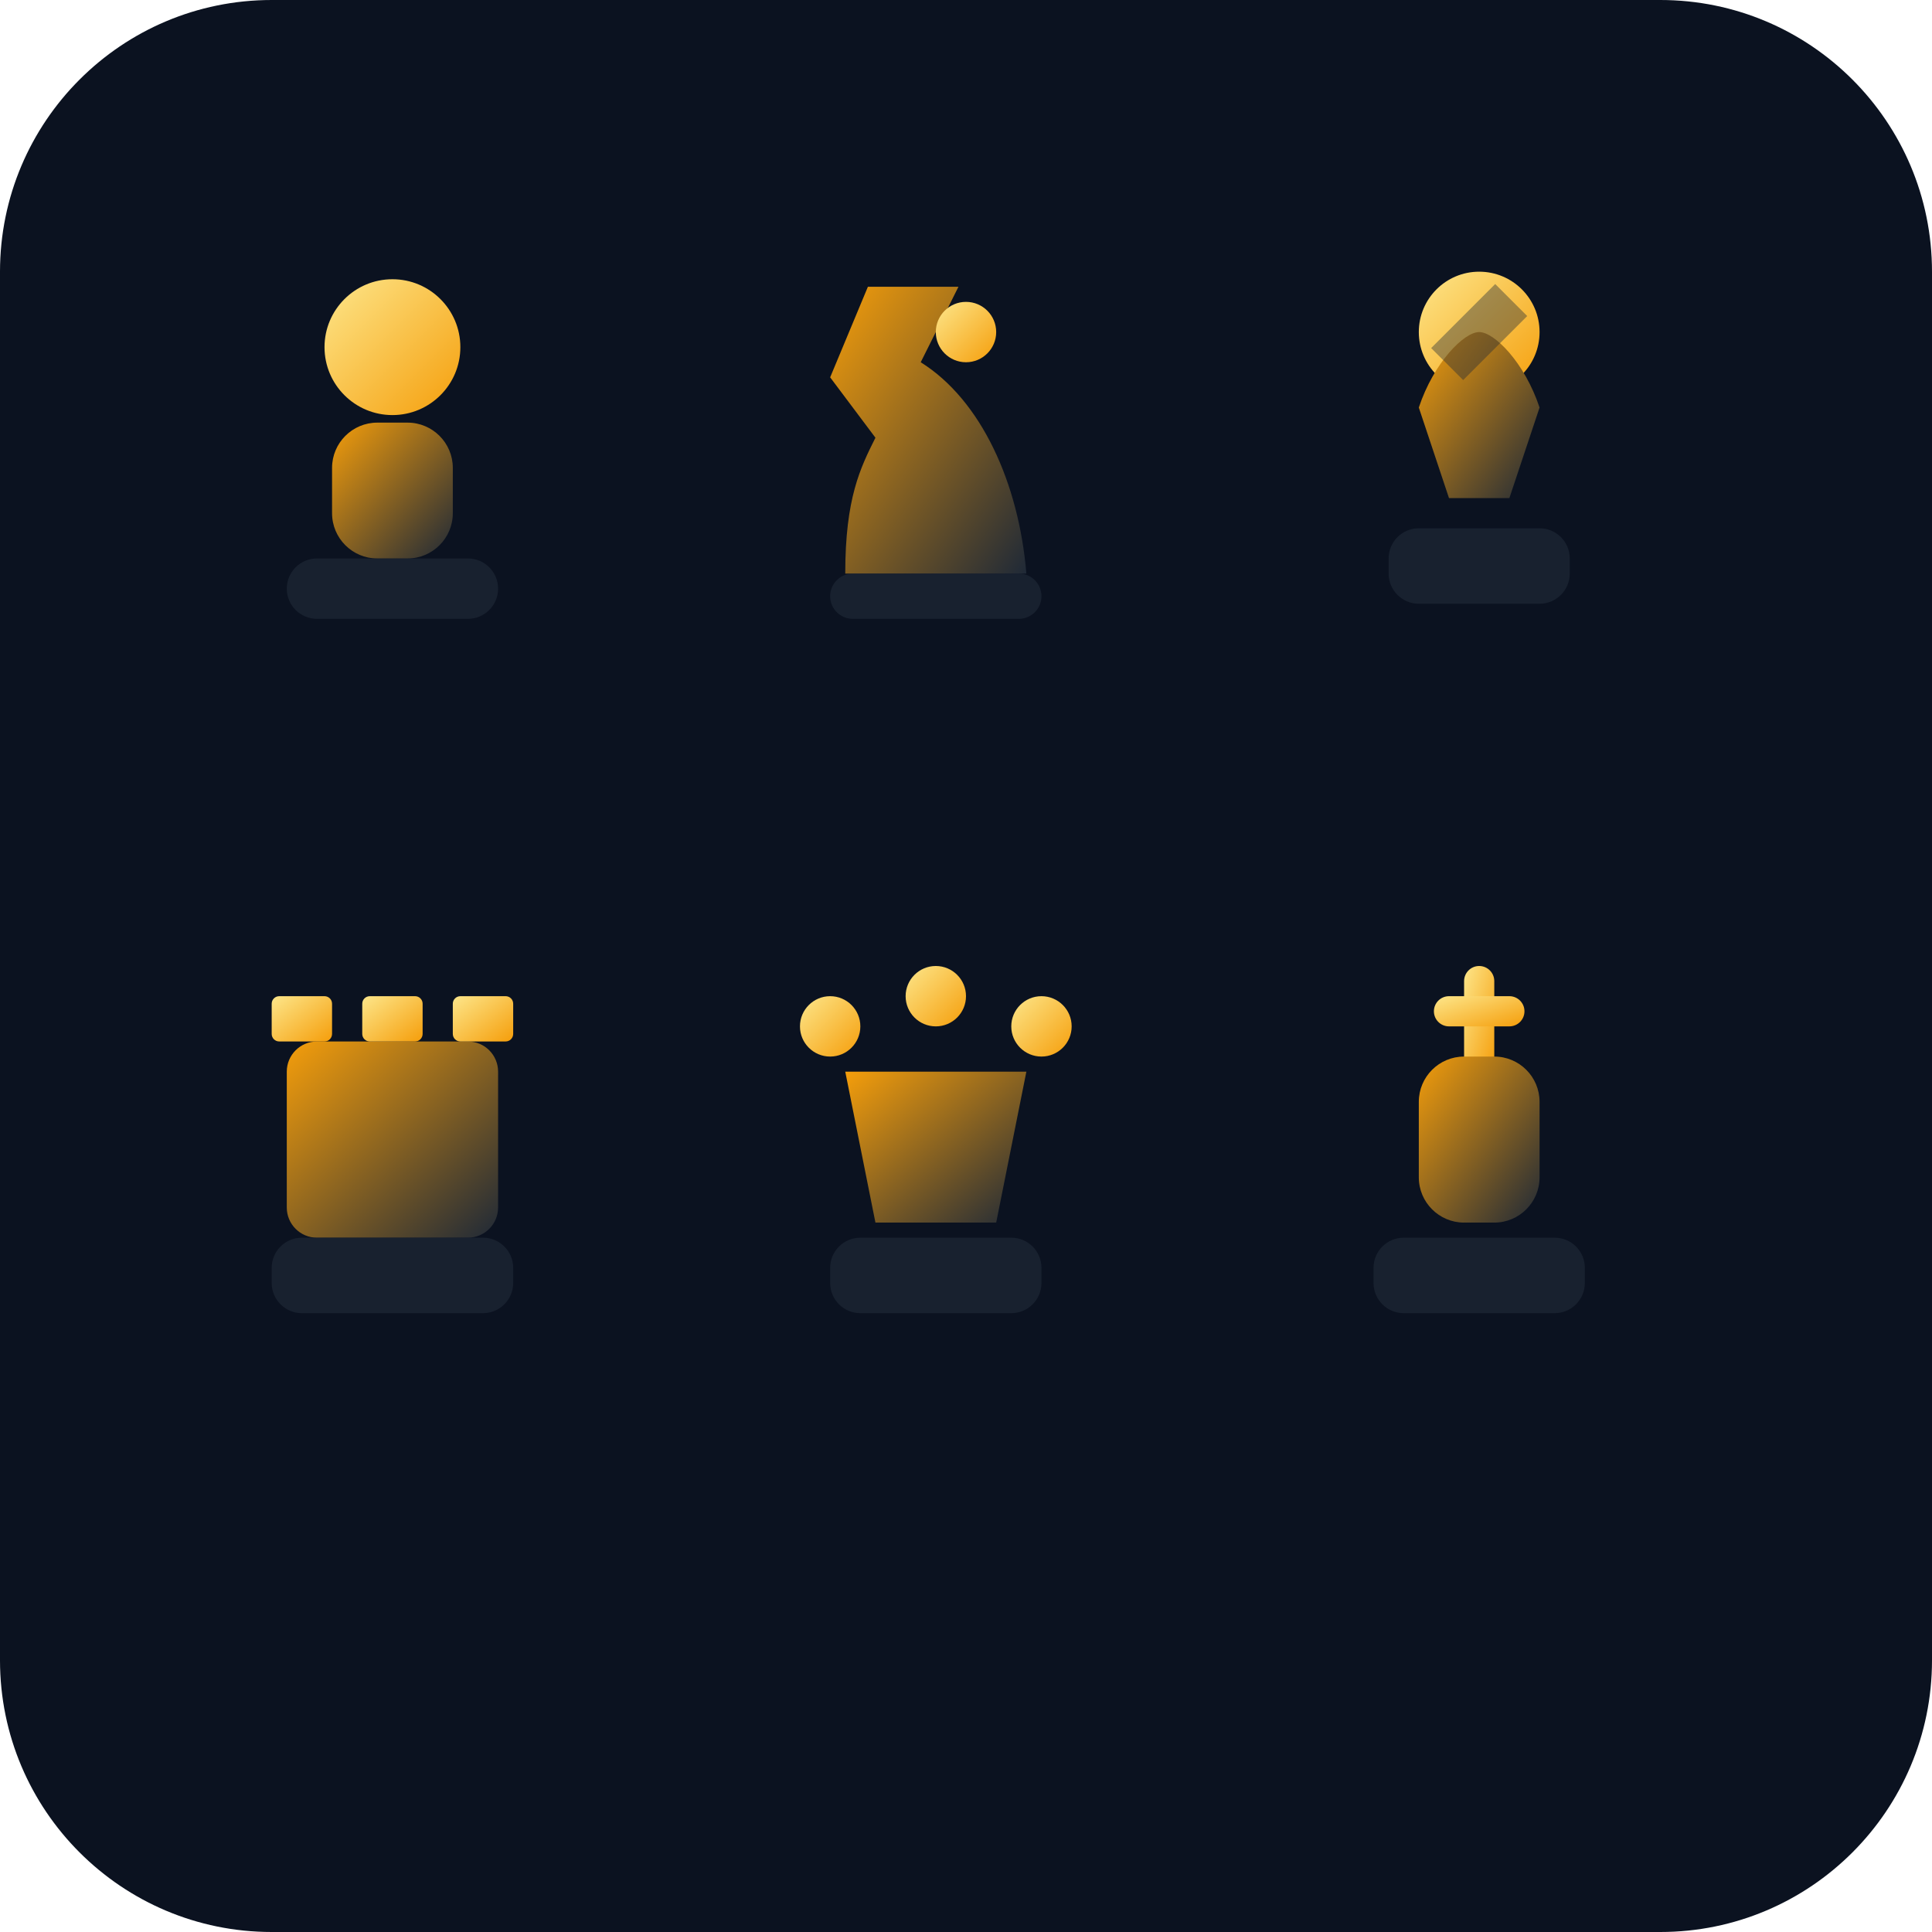
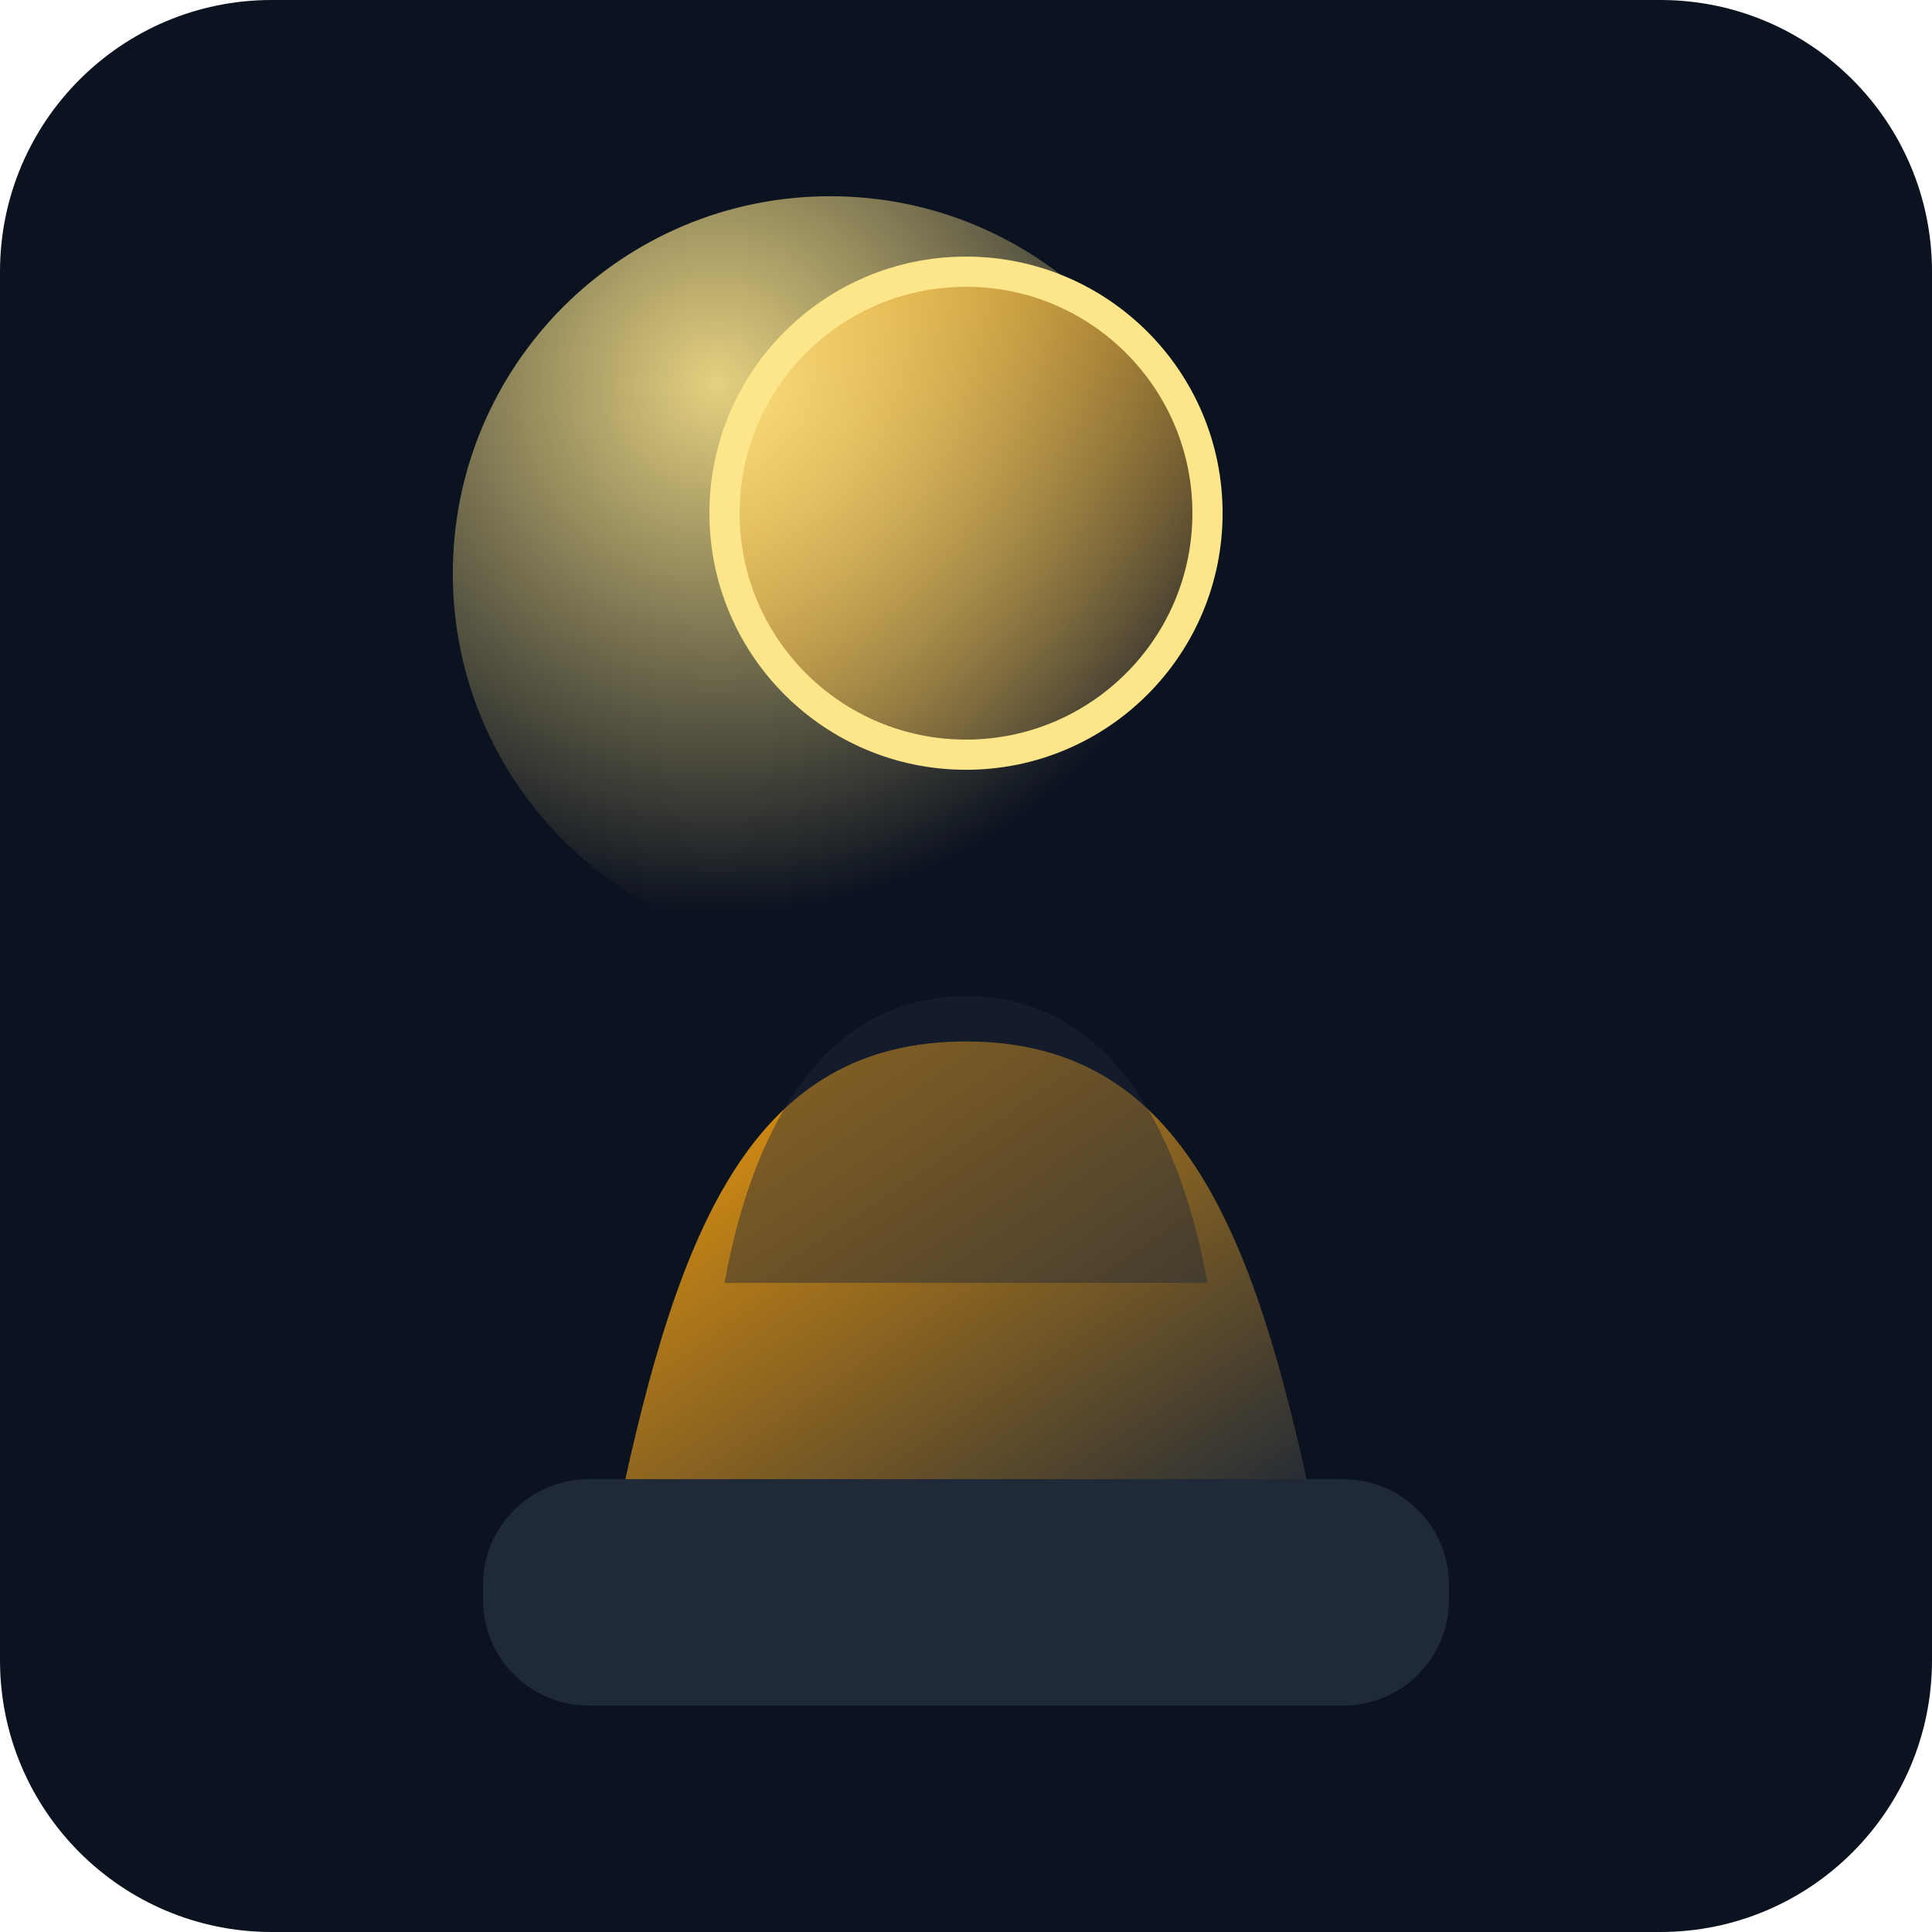
<svg xmlns="http://www.w3.org/2000/svg" width="256" height="256" viewBox="0 0 256 256">
  <defs>
-     <linearGradient id="piece" x1="0" y1="0" x2="1" y2="1">
+     <radialGradient id="shine" cx="35%" cy="25%" r="70%">
+       <stop offset="0%" stop-color="#fde68a" stop-opacity="0.9" />
+       <stop offset="100%" stop-color="#fde68a" stop-opacity="0" />
+     </radialGradient>
+     <linearGradient id="body" x1="0" y1="0" x2="1" y2="1">
      <stop offset="0%" stop-color="#f59e0b" />
      <stop offset="100%" stop-color="#1f2937" />
    </linearGradient>
-     <linearGradient id="pieceAlt" x1="0" y1="0" x2="1" y2="1">
-       <stop offset="0%" stop-color="#fde68a" />
-       <stop offset="100%" stop-color="#f59e0b" />
-     </linearGradient>
  </defs>
  <rect width="256" height="256" rx="36" fill="#0b1220" />
-   <g transform="translate(20 28)">
-     <g transform="translate(0 0)">
-       <circle cx="32" cy="18" r="9" fill="url(#pieceAlt)" />
-       <rect x="24" y="28" width="16" height="18" rx="6" fill="url(#piece)" />
-       <rect x="18" y="46" width="28" height="8" rx="4" fill="#1f2937" opacity="0.65" />
-     </g>
-     <g transform="translate(72 0)">
-       <path d="M20 48h24c-1-12-6-23-14-28l5-10h-12l-5 12 6 8c-2 4-4 8-4 18z" fill="url(#piece)" />
-       <rect x="18" y="48" width="28" height="6" rx="3" fill="#1f2937" opacity="0.65" />
-       <circle cx="36" cy="16" r="4" fill="url(#pieceAlt)" />
-     </g>
-     <g transform="translate(144 0)">
-       <circle cx="32" cy="16" r="8" fill="url(#pieceAlt)" />
-       <path d="M24 26c2-6 6-10 8-10s6 4 8 10l-4 12h-8l-4-12z" fill="url(#piece)" />
-       <rect x="20" y="42" width="24" height="10" rx="4" fill="#1f2937" opacity="0.65" />
-       <rect x="29" y="10" width="6" height="12" transform="rotate(45 32 16)" fill="#1f2937" opacity="0.4" />
-     </g>
-     <g transform="translate(0 92)">
-       <rect x="18" y="18" width="28" height="26" rx="4" fill="url(#piece)" />
-       <rect x="16" y="44" width="32" height="10" rx="4" fill="#1f2937" opacity="0.65" />
-       <rect x="16" y="12" width="8" height="6" rx="1" fill="url(#pieceAlt)" />
-       <rect x="28" y="12" width="8" height="6" rx="1" fill="url(#pieceAlt)" />
-       <rect x="40" y="12" width="8" height="6" rx="1" fill="url(#pieceAlt)" />
-     </g>
-     <g transform="translate(72 92)">
-       <circle cx="18" cy="16" r="4" fill="url(#pieceAlt)" />
-       <circle cx="32" cy="12" r="4" fill="url(#pieceAlt)" />
-       <circle cx="46" cy="16" r="4" fill="url(#pieceAlt)" />
-       <path d="M20 22h24l-4 20h-16l-4-20z" fill="url(#piece)" />
-       <rect x="18" y="44" width="28" height="10" rx="4" fill="#1f2937" opacity="0.65" />
-     </g>
-     <g transform="translate(144 92)">
-       <rect x="30" y="8" width="4" height="14" rx="2" fill="url(#pieceAlt)" />
-       <rect x="26" y="12" width="12" height="4" rx="2" fill="url(#pieceAlt)" />
-       <rect x="24" y="20" width="16" height="22" rx="6" fill="url(#piece)" />
-       <rect x="18" y="44" width="28" height="10" rx="4" fill="#1f2937" opacity="0.65" />
-     </g>
-   </g>
+   <circle cx="128" cy="68" r="32" fill="url(#body)" stroke="#fde68a" stroke-width="4" />
+   <path d="M82 200c8-38 18-62 46-62s38 24 46 62" fill="url(#body)" />
+   <path d="M96 170c4-22 14-38 32-38s28 16 32 38" fill="#1f2937" opacity="0.45" />
+   <rect x="64" y="196" width="128" height="30" rx="14" fill="#1f2937" />
+   <circle cx="110" cy="76" r="50" fill="url(#shine)" />
</svg>
